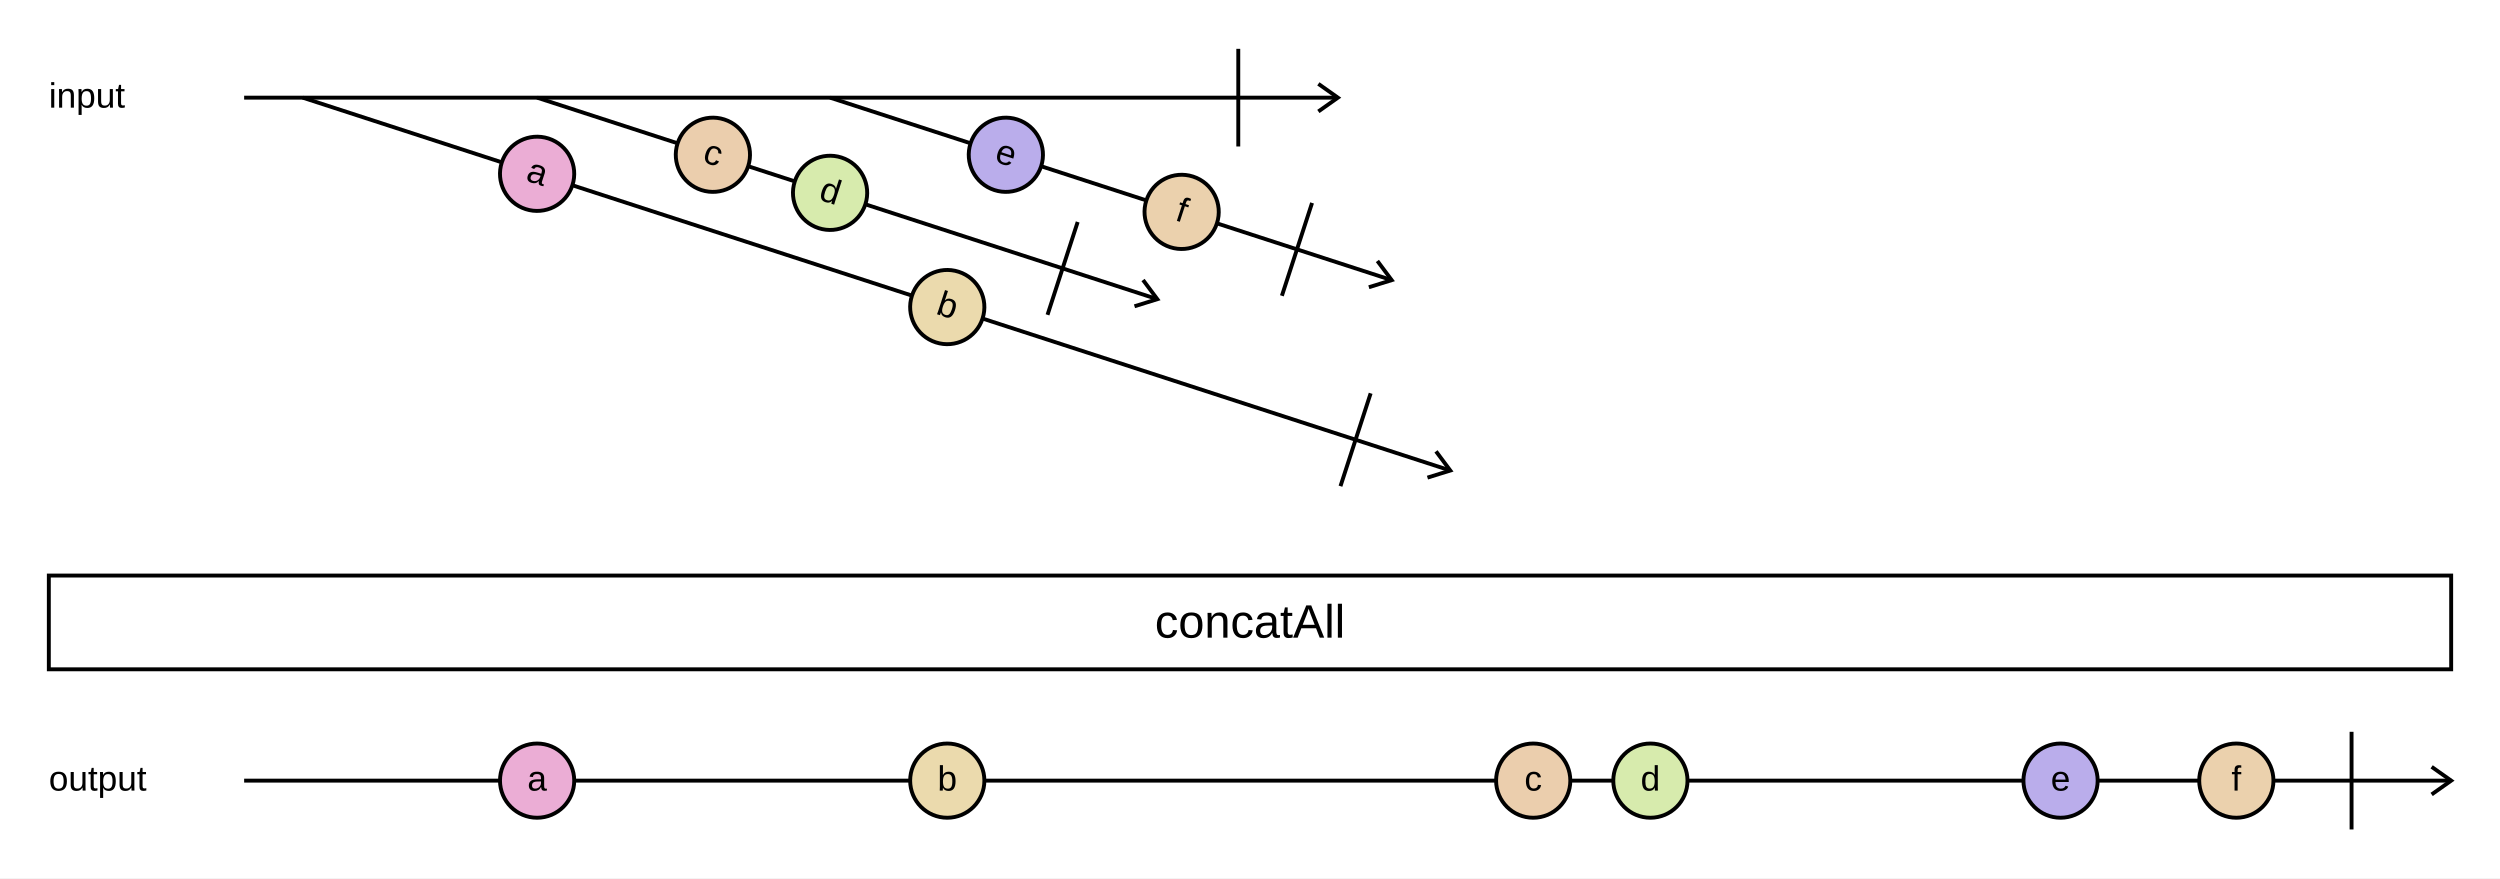
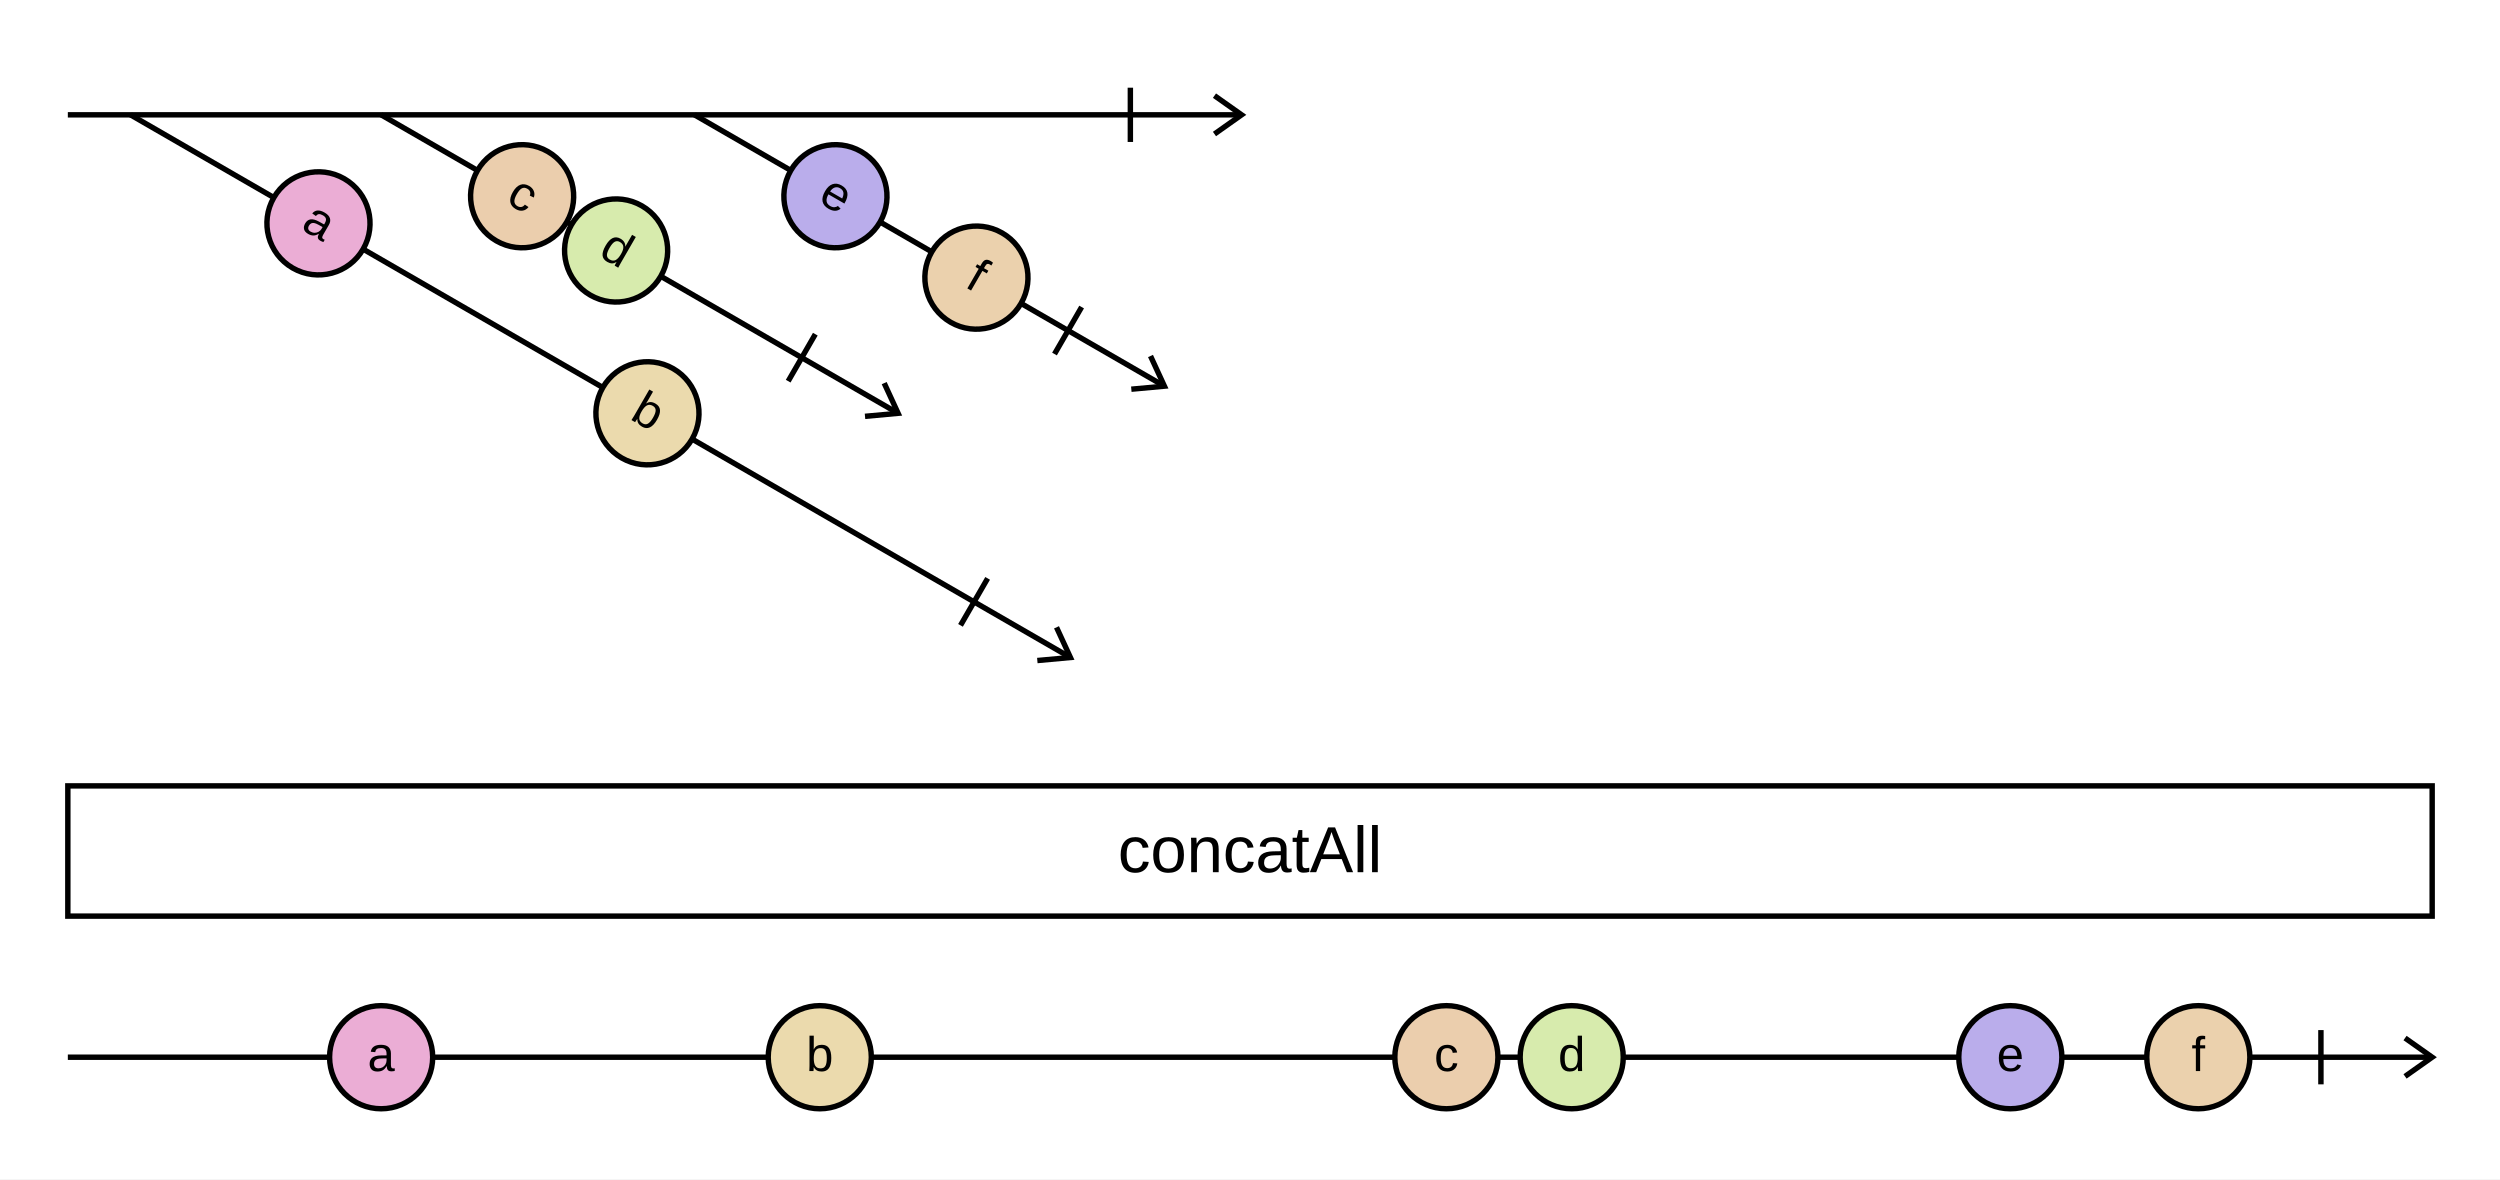
- <svg xmlns="http://www.w3.org/2000/svg" viewBox="0 0 1280 449.684" width="1280" height="449.684">
-   <rect x="0" y="0" fill="white" width="1280" height="449.684" />
+ <svg xmlns="http://www.w3.org/2000/svg" viewBox="0 0 921.384 434.641" width="921.384" height="434.641">
+   <rect x="0" y="0" fill="white" width="921.384" height="434.641" />
  <g transform="translate(25 25)">
-     <g transform="translate(0 0)">
-       <text x="0" y="25" fill="black" font-family="Arial, Helvetica, sans-serif" font-size="18px" font-weight="normal" font-style="normal" dominant-baseline="middle">input</text>
-       <g transform="translate(100 0)">
+     <g transform="translate(0 -2.679492)">
+       <g>
+         <line x1="0" y1="20" x2="432.598" y2="20" stroke="black" stroke-width="2" />
+         <polyline points="422.598,12.929 432.598,20 422.598,27.071" stroke="black" stroke-width="2" fill="none" />
+       </g>
+       <g transform="translate(391.5982 0) translate(0 0)">
+         <line x1="0" y1="10" x2="0" y2="30" stroke="black" stroke-width="2" />
+       </g>
+       <g transform="rotate(30 230.9401 20) translate(230.9401 0) translate(0 0)">
        <g>
-           <line x1="0" y1="25" x2="560" y2="25" stroke="black" stroke-width="2" />
-           <polyline points="550,17.929 560,25 550,32.071" stroke="black" stroke-width="2" fill="none" />
+           <line x1="0" y1="20" x2="200" y2="20" stroke="black" stroke-width="2" />
+           <polyline points="190,12.929 200,20 190,27.071" stroke="black" stroke-width="2" fill="none" />
        </g>
-         <g transform="translate(509 0)">
-           <line x1="0" y1="0" x2="0" y2="50" stroke="black" stroke-width="2" />
+         <g transform="translate(159 0) translate(0 0)">
+           <line x1="0" y1="10" x2="0" y2="30" stroke="black" stroke-width="2" />
        </g>
-         <g transform="rotate(18 300 25) translate(300 0)">
-           <g>
-             <line x1="0" y1="25" x2="302.351" y2="25" stroke="black" stroke-width="2" />
-             <polyline points="292.351,17.929 302.351,25 292.351,32.071" stroke="black" stroke-width="2" fill="none" />
-           </g>
-           <g transform="translate(251.3509 0)">
-             <line x1="0" y1="0" x2="0" y2="50" stroke="black" stroke-width="2" />
-           </g>
-           <g transform="translate(169.2632 0)">
-             <ellipse cx="20" cy="25" rx="19" ry="19" fill="hsl(35.338, 60%, 80%)" stroke="black" stroke-width="2" />
-             <text x="20" y="25" fill="black" font-family="Arial, Helvetica, sans-serif" font-size="18px" font-weight="normal" font-style="normal" dominant-baseline="middle" text-anchor="middle">f</text>
-           </g>
-           <g transform="translate(74.6316 0)">
-             <ellipse cx="20" cy="25" rx="19" ry="19" fill="hsl(252.62, 60%, 80%)" stroke="black" stroke-width="2" />
-             <text x="20" y="25" fill="black" font-family="Arial, Helvetica, sans-serif" font-size="18px" font-weight="normal" font-style="normal" dominant-baseline="middle" text-anchor="middle">e</text>
-           </g>
+         <g transform="translate(100 0) translate(0 0)">
+           <ellipse cx="20" cy="20" rx="19" ry="19" fill="hsl(35.338, 60%, 80%)" stroke="black" stroke-width="2" />
+           <text x="20" y="20" fill="black" font-family="Arial, Helvetica, sans-serif" font-size="18px" font-weight="normal" font-style="normal" dominant-baseline="middle" text-anchor="middle">f</text>
        </g>
-         <g transform="rotate(18 150 25) translate(150 0)">
-           <g>
-             <line x1="0" y1="25" x2="333.895" y2="25" stroke="black" stroke-width="2" />
-             <polyline points="323.895,17.929 333.895,25 323.895,32.071" stroke="black" stroke-width="2" fill="none" />
-           </g>
-           <g transform="translate(282.8948 0)">
-             <line x1="0" y1="0" x2="0" y2="50" stroke="black" stroke-width="2" />
-           </g>
-           <g transform="translate(137.7193 0)">
-             <ellipse cx="20" cy="25" rx="19" ry="19" fill="hsl(79.047, 60%, 80%)" stroke="black" stroke-width="2" />
-             <text x="20" y="25" fill="black" font-family="Arial, Helvetica, sans-serif" font-size="18px" font-weight="normal" font-style="normal" dominant-baseline="middle" text-anchor="middle">d</text>
-           </g>
-           <g transform="translate(74.6316 0)">
-             <ellipse cx="20" cy="25" rx="19" ry="19" fill="hsl(31.663, 60%, 80%)" stroke="black" stroke-width="2" />
-             <text x="20" y="25" fill="black" font-family="Arial, Helvetica, sans-serif" font-size="18px" font-weight="normal" font-style="normal" dominant-baseline="middle" text-anchor="middle">c</text>
-           </g>
+         <g transform="translate(40 0) translate(0 0)">
+           <ellipse cx="20" cy="20" rx="19" ry="19" fill="hsl(252.62, 60%, 80%)" stroke="black" stroke-width="2" />
+           <text x="20" y="20" fill="black" font-family="Arial, Helvetica, sans-serif" font-size="18px" font-weight="normal" font-style="normal" dominant-baseline="middle" text-anchor="middle">e</text>
        </g>
-         <g transform="rotate(18 30 25) translate(30 0)">
-           <g>
-             <line x1="0" y1="25" x2="617.79" y2="25" stroke="black" stroke-width="2" />
-             <polyline points="607.79,17.929 617.79,25 607.79,32.071" stroke="black" stroke-width="2" fill="none" />
-           </g>
-           <g transform="translate(566.7896 0)">
-             <line x1="0" y1="0" x2="0" y2="50" stroke="black" stroke-width="2" />
-           </g>
-           <g transform="translate(326.9825 0)">
-             <ellipse cx="20" cy="25" rx="19" ry="19" fill="hsl(44.11, 60%, 80%)" stroke="black" stroke-width="2" />
-             <text x="20" y="25" fill="black" font-family="Arial, Helvetica, sans-serif" font-size="18px" font-weight="normal" font-style="normal" dominant-baseline="middle" text-anchor="middle">b</text>
-           </g>
-           <g transform="translate(106.1755 0)">
-             <ellipse cx="20" cy="25" rx="19" ry="19" fill="hsl(320.927, 60%, 80%)" stroke="black" stroke-width="2" />
-             <text x="20" y="25" fill="black" font-family="Arial, Helvetica, sans-serif" font-size="18px" font-weight="normal" font-style="normal" dominant-baseline="middle" text-anchor="middle">a</text>
-           </g>
+       </g>
+       <g transform="rotate(30 115.4701 20) translate(115.4701 0) translate(0 0)">
+         <g>
+           <line x1="0" y1="20" x2="220" y2="20" stroke="black" stroke-width="2" />
+           <polyline points="210,12.929 220,20 210,27.071" stroke="black" stroke-width="2" fill="none" />
+         </g>
+         <g transform="translate(179 0) translate(0 0)">
+           <line x1="0" y1="10" x2="0" y2="30" stroke="black" stroke-width="2" />
+         </g>
+         <g transform="translate(80 0) translate(0 0)">
+           <ellipse cx="20" cy="20" rx="19" ry="19" fill="hsl(79.047, 60%, 80%)" stroke="black" stroke-width="2" />
+           <text x="20" y="20" fill="black" font-family="Arial, Helvetica, sans-serif" font-size="18px" font-weight="normal" font-style="normal" dominant-baseline="middle" text-anchor="middle">d</text>
+         </g>
+         <g transform="translate(40 0) translate(0 0)">
+           <ellipse cx="20" cy="20" rx="19" ry="19" fill="hsl(31.663, 60%, 80%)" stroke="black" stroke-width="2" />
+           <text x="20" y="20" fill="black" font-family="Arial, Helvetica, sans-serif" font-size="18px" font-weight="normal" font-style="normal" dominant-baseline="middle" text-anchor="middle">c</text>
+         </g>
+       </g>
+       <g transform="rotate(30 23.09401 20) translate(23.09401 0) translate(0 0)">
+         <g>
+           <line x1="0" y1="20" x2="400" y2="20" stroke="black" stroke-width="2" />
+           <polyline points="390,12.929 400,20 390,27.071" stroke="black" stroke-width="2" fill="none" />
+         </g>
+         <g transform="translate(359 0) translate(0 0)">
+           <line x1="0" y1="10" x2="0" y2="30" stroke="black" stroke-width="2" />
+         </g>
+         <g transform="translate(200 0) translate(0 0)">
+           <ellipse cx="20" cy="20" rx="19" ry="19" fill="hsl(44.11, 60%, 80%)" stroke="black" stroke-width="2" />
+           <text x="20" y="20" fill="black" font-family="Arial, Helvetica, sans-serif" font-size="18px" font-weight="normal" font-style="normal" dominant-baseline="middle" text-anchor="middle">b</text>
+         </g>
+         <g transform="translate(60 0) translate(0 0)">
+           <ellipse cx="20" cy="20" rx="19" ry="19" fill="hsl(320.927, 60%, 80%)" stroke="black" stroke-width="2" />
+           <text x="20" y="20" fill="black" font-family="Arial, Helvetica, sans-serif" font-size="18px" font-weight="normal" font-style="normal" dominant-baseline="middle" text-anchor="middle">a</text>
        </g>
      </g>
    </g>
-     <g transform="translate(0 259.6839)">
-       <rect x="0" y="10" width="1230" height="48" fill="white" stroke="black" stroke-width="2" rx="0" />
-       <text x="615" y="35px" fill="black" font-family="Arial, Helvetica, sans-serif" font-size="24px" font-weight="normal" font-style="normal" dominant-baseline="middle" text-anchor="middle" width="1230">concatAll</text>
+     <g transform="translate(0 254.641)">
+       <rect x="0" y="10" width="871.384" height="48" fill="white" stroke="black" stroke-width="2" rx="0" />
+       <text x="435.692" y="35px" fill="black" font-family="Arial, Helvetica, sans-serif" font-size="24px" font-weight="normal" font-style="normal" dominant-baseline="middle" text-anchor="middle" width="871.384">concatAll</text>
    </g>
-     <g transform="translate(0 349.6839)">
-       <text x="0" y="25" fill="black" font-family="Arial, Helvetica, sans-serif" font-size="18px" font-weight="normal" font-style="normal" dominant-baseline="middle">output</text>
-       <g transform="translate(100 0)">
-         <g>
-           <line x1="0" y1="25" x2="1130" y2="25" stroke="black" stroke-width="2" />
-           <polyline points="1120,17.929 1130,25 1120,32.071" stroke="black" stroke-width="2" fill="none" />
-         </g>
-         <g transform="translate(1079 0)">
-           <line x1="0" y1="0" x2="0" y2="50" stroke="black" stroke-width="2" />
-         </g>
-         <g transform="translate(1000 0)">
-           <ellipse cx="20" cy="25" rx="19" ry="19" fill="hsl(35.338, 60%, 80%)" stroke="black" stroke-width="2" />
-           <text x="20" y="25" fill="black" font-family="Arial, Helvetica, sans-serif" font-size="18px" font-weight="normal" font-style="normal" dominant-baseline="middle" text-anchor="middle">f</text>
-         </g>
-         <g transform="translate(910 0)">
-           <ellipse cx="20" cy="25" rx="19" ry="19" fill="hsl(252.62, 60%, 80%)" stroke="black" stroke-width="2" />
-           <text x="20" y="25" fill="black" font-family="Arial, Helvetica, sans-serif" font-size="18px" font-weight="normal" font-style="normal" dominant-baseline="middle" text-anchor="middle">e</text>
-         </g>
-         <g transform="translate(700 0)">
-           <ellipse cx="20" cy="25" rx="19" ry="19" fill="hsl(79.047, 60%, 80%)" stroke="black" stroke-width="2" />
-           <text x="20" y="25" fill="black" font-family="Arial, Helvetica, sans-serif" font-size="18px" font-weight="normal" font-style="normal" dominant-baseline="middle" text-anchor="middle">d</text>
-         </g>
-         <g transform="translate(640 0)">
-           <ellipse cx="20" cy="25" rx="19" ry="19" fill="hsl(31.663, 60%, 80%)" stroke="black" stroke-width="2" />
-           <text x="20" y="25" fill="black" font-family="Arial, Helvetica, sans-serif" font-size="18px" font-weight="normal" font-style="normal" dominant-baseline="middle" text-anchor="middle">c</text>
-         </g>
-         <g transform="translate(340 0)">
-           <ellipse cx="20" cy="25" rx="19" ry="19" fill="hsl(44.11, 60%, 80%)" stroke="black" stroke-width="2" />
-           <text x="20" y="25" fill="black" font-family="Arial, Helvetica, sans-serif" font-size="18px" font-weight="normal" font-style="normal" dominant-baseline="middle" text-anchor="middle">b</text>
-         </g>
-         <g transform="translate(130 0)">
-           <ellipse cx="20" cy="25" rx="19" ry="19" fill="hsl(320.927, 60%, 80%)" stroke="black" stroke-width="2" />
-           <text x="20" y="25" fill="black" font-family="Arial, Helvetica, sans-serif" font-size="18px" font-weight="normal" font-style="normal" dominant-baseline="middle" text-anchor="middle">a</text>
-         </g>
+     <g transform="translate(0 344.641)">
+       <g>
+         <line x1="0" y1="20" x2="871.384" y2="20" stroke="black" stroke-width="2" />
+         <polyline points="861.384,12.929 871.384,20 861.384,27.071" stroke="black" stroke-width="2" fill="none" />
+       </g>
+       <g transform="translate(830.3844 0) translate(0 0)">
+         <line x1="0" y1="10" x2="0" y2="30" stroke="black" stroke-width="2" />
+       </g>
+       <g transform="translate(765.1964 0) translate(0 0)">
+         <ellipse cx="20" cy="20" rx="19" ry="19" fill="hsl(35.338, 60%, 80%)" stroke="black" stroke-width="2" />
+         <text x="20" y="20" fill="black" font-family="Arial, Helvetica, sans-serif" font-size="18px" font-weight="normal" font-style="normal" dominant-baseline="middle" text-anchor="middle">f</text>
+       </g>
+       <g transform="translate(695.9143 0) translate(0 0)">
+         <ellipse cx="20" cy="20" rx="19" ry="19" fill="hsl(252.62, 60%, 80%)" stroke="black" stroke-width="2" />
+         <text x="20" y="20" fill="black" font-family="Arial, Helvetica, sans-serif" font-size="18px" font-weight="normal" font-style="normal" dominant-baseline="middle" text-anchor="middle">e</text>
+       </g>
+       <g transform="translate(534.2563 0) translate(0 0)">
+         <ellipse cx="20" cy="20" rx="19" ry="19" fill="hsl(79.047, 60%, 80%)" stroke="black" stroke-width="2" />
+         <text x="20" y="20" fill="black" font-family="Arial, Helvetica, sans-serif" font-size="18px" font-weight="normal" font-style="normal" dominant-baseline="middle" text-anchor="middle">d</text>
+       </g>
+       <g transform="translate(488.0682 0) translate(0 0)">
+         <ellipse cx="20" cy="20" rx="19" ry="19" fill="hsl(31.663, 60%, 80%)" stroke="black" stroke-width="2" />
+         <text x="20" y="20" fill="black" font-family="Arial, Helvetica, sans-serif" font-size="18px" font-weight="normal" font-style="normal" dominant-baseline="middle" text-anchor="middle">c</text>
+       </g>
+       <g transform="translate(257.1281 0) translate(0 0)">
+         <ellipse cx="20" cy="20" rx="19" ry="19" fill="hsl(44.11, 60%, 80%)" stroke="black" stroke-width="2" />
+         <text x="20" y="20" fill="black" font-family="Arial, Helvetica, sans-serif" font-size="18px" font-weight="normal" font-style="normal" dominant-baseline="middle" text-anchor="middle">b</text>
+       </g>
+       <g transform="translate(95.47005 0) translate(0 0)">
+         <ellipse cx="20" cy="20" rx="19" ry="19" fill="hsl(320.927, 60%, 80%)" stroke="black" stroke-width="2" />
+         <text x="20" y="20" fill="black" font-family="Arial, Helvetica, sans-serif" font-size="18px" font-weight="normal" font-style="normal" dominant-baseline="middle" text-anchor="middle">a</text>
      </g>
    </g>
  </g>
</svg>
